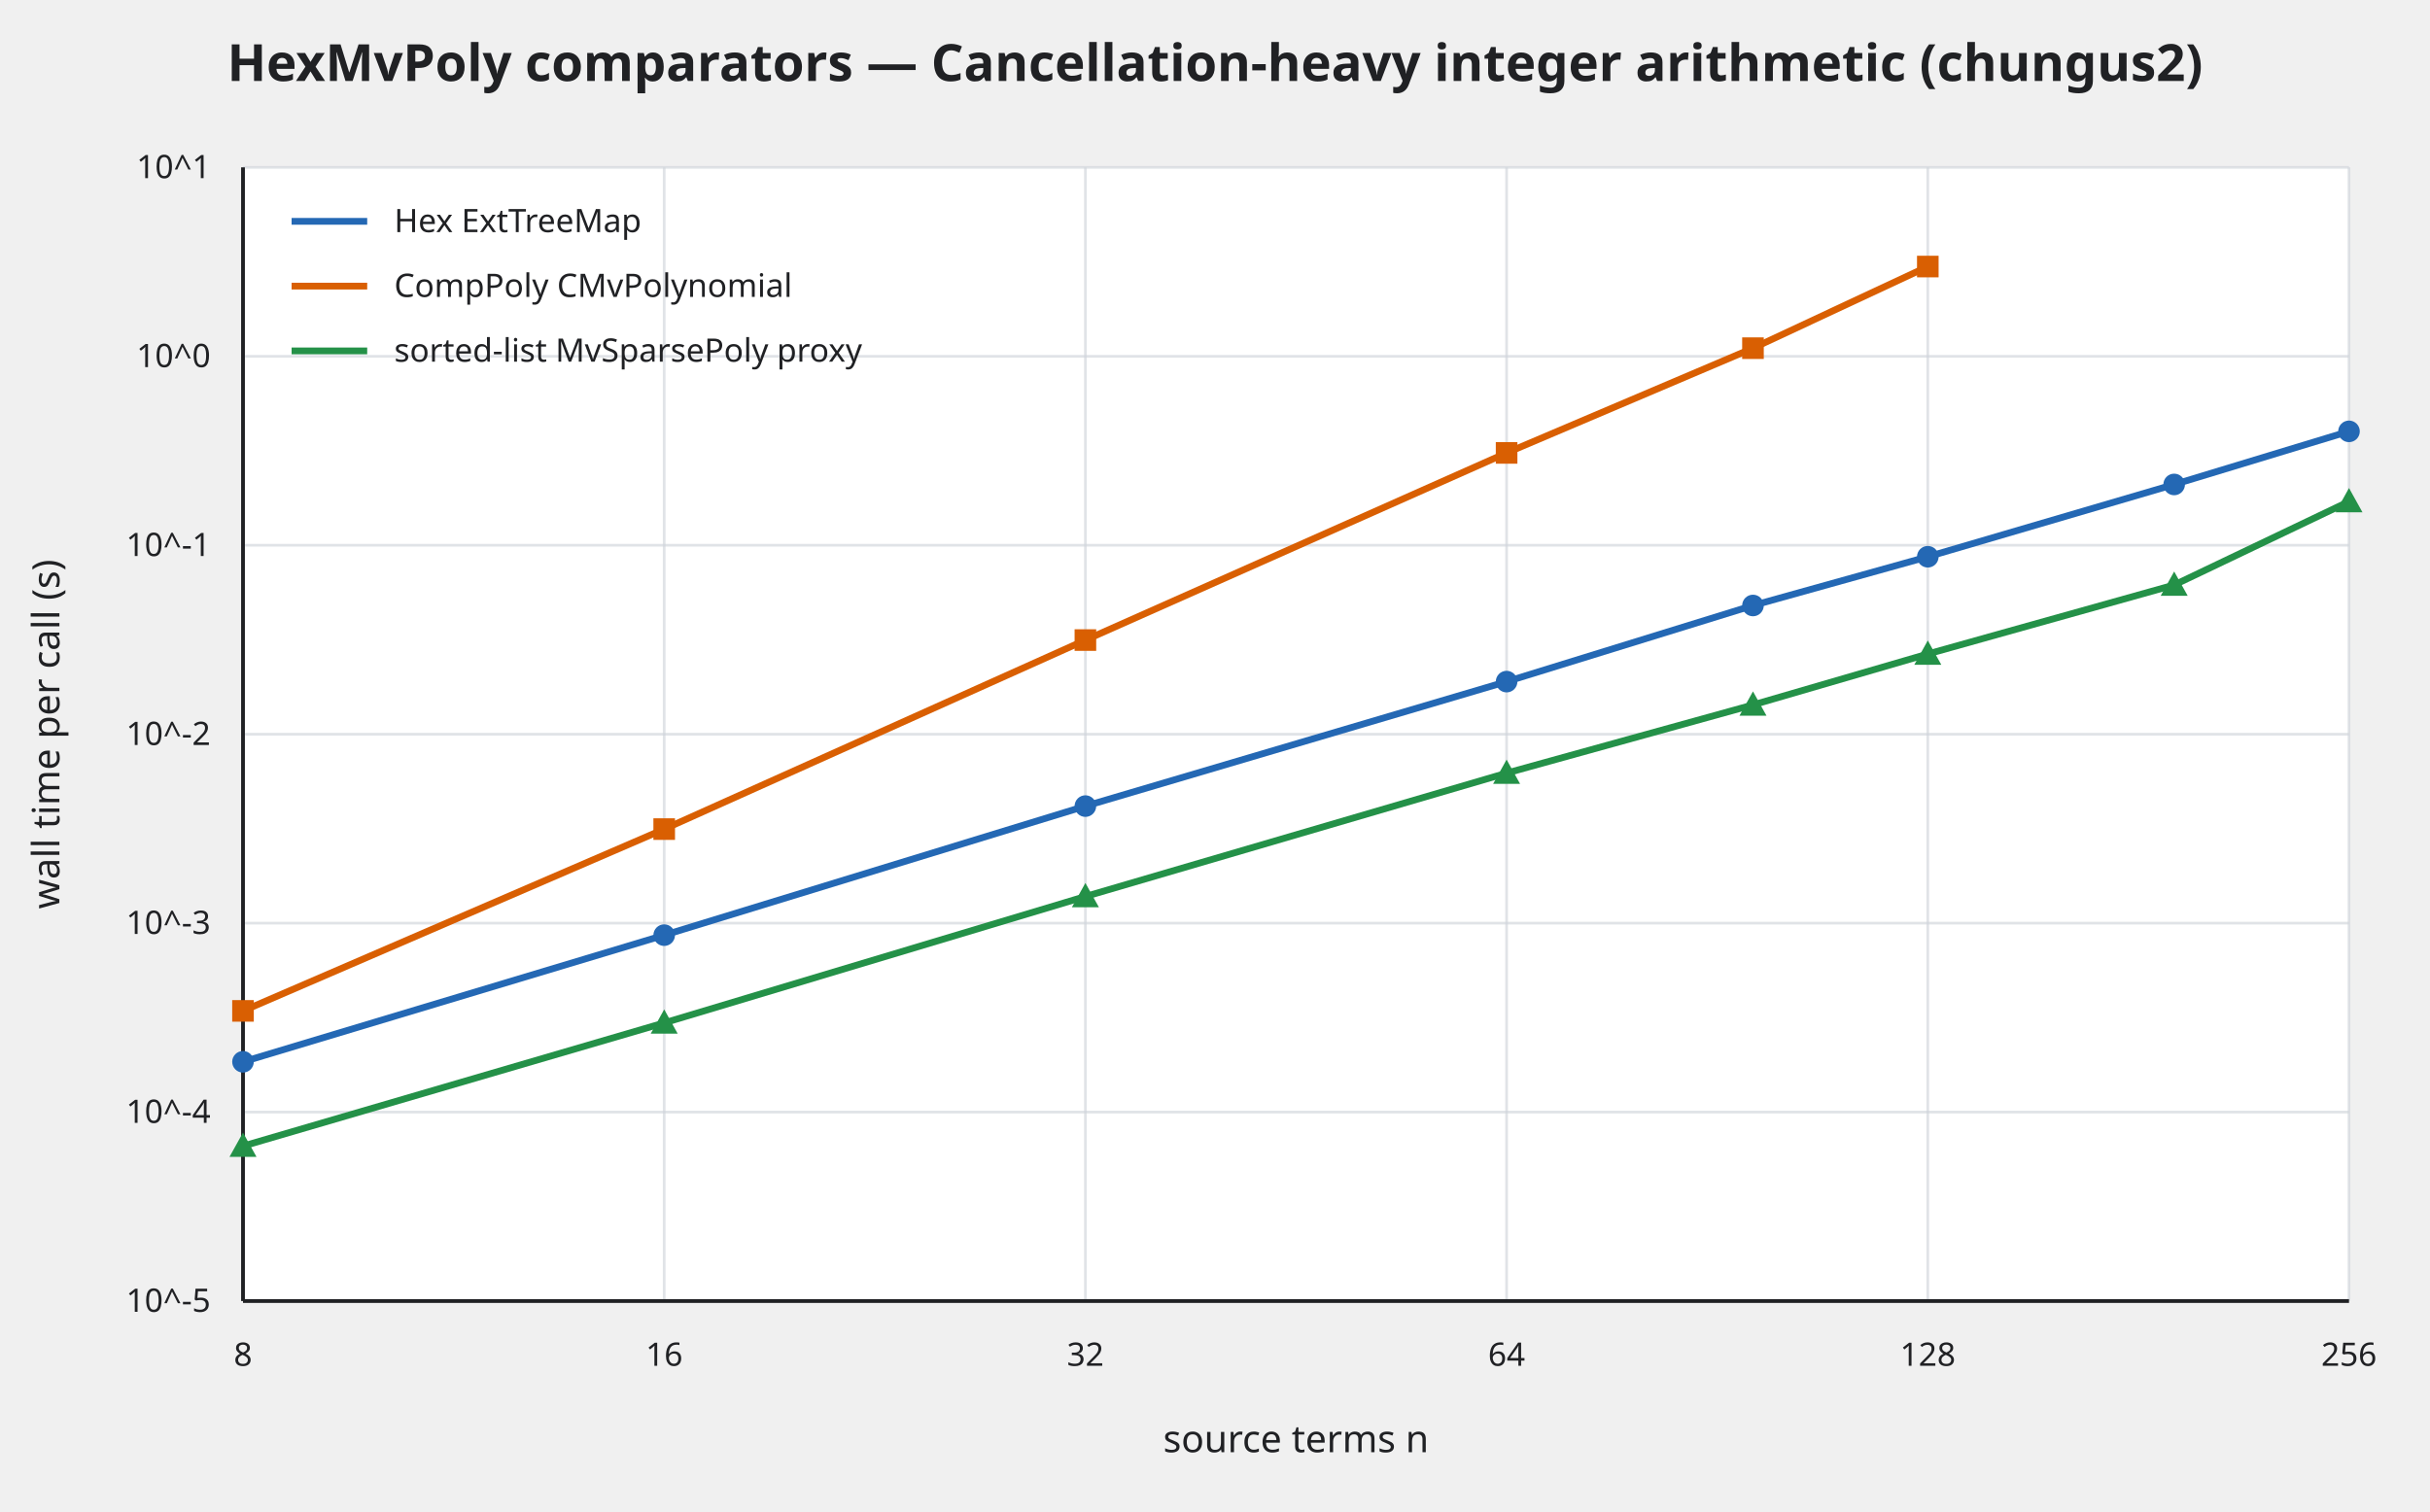
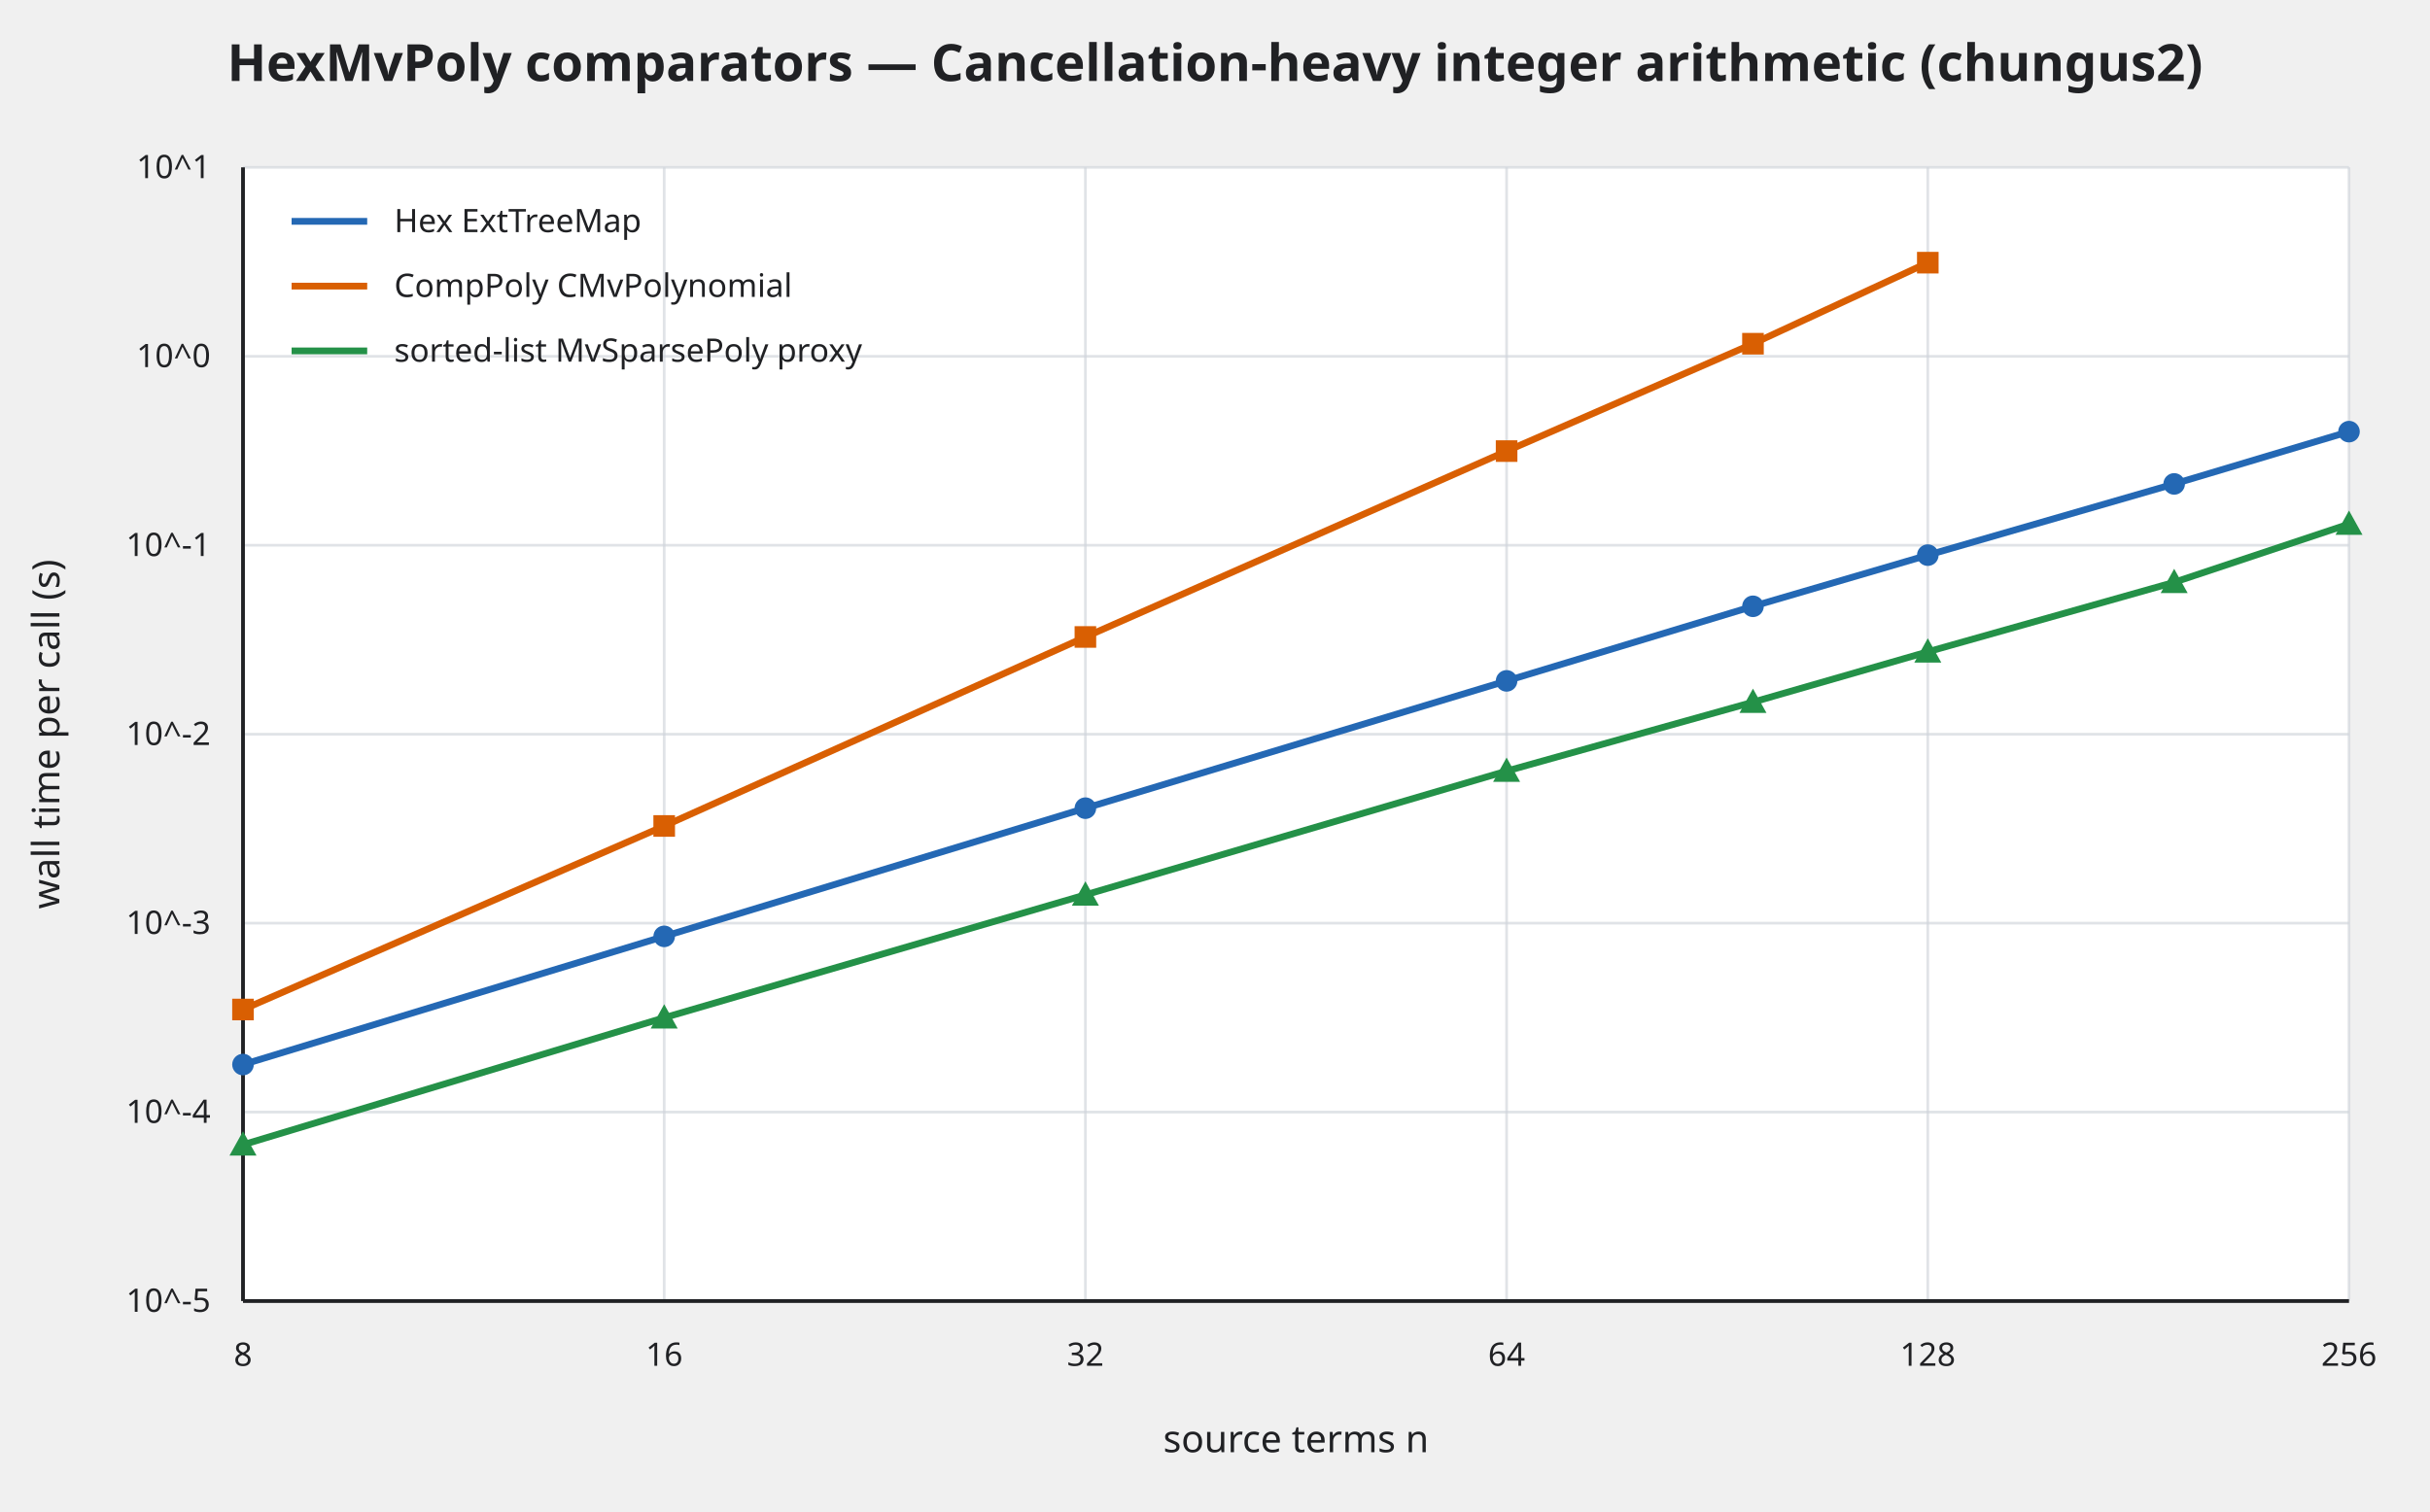
<svg xmlns="http://www.w3.org/2000/svg" width="900" height="560" viewBox="0 0 900 560">
  <style>
text { font-family: sans-serif; fill: #202124; }
.grid { stroke: #cfd4da; stroke-width: 1; opacity: 0.65; }
.axis { stroke: #202124; stroke-width: 1.4; }
.series { fill: none; stroke-width: 2.5; }
</style>
  <text x="450.0" y="30" text-anchor="middle" font-size="19" font-weight="600">HexMvPoly comparators — Cancellation-heavy integer arithmetic (chungus2)</text>
  <rect x="90" y="62" width="780" height="420" fill="#ffffff" />
  <line class="grid" x1="90.00" y1="62" x2="90.00" y2="482" />
  <text x="90.00" y="506" text-anchor="middle" font-size="12">8</text>
  <line class="grid" x1="246.00" y1="62" x2="246.00" y2="482" />
  <text x="246.00" y="506" text-anchor="middle" font-size="12">16</text>
  <line class="grid" x1="402.00" y1="62" x2="402.00" y2="482" />
  <text x="402.00" y="506" text-anchor="middle" font-size="12">32</text>
  <line class="grid" x1="558.00" y1="62" x2="558.00" y2="482" />
  <text x="558.00" y="506" text-anchor="middle" font-size="12">64</text>
  <line class="grid" x1="714.00" y1="62" x2="714.00" y2="482" />
  <text x="714.00" y="506" text-anchor="middle" font-size="12">128</text>
  <line class="grid" x1="870.00" y1="62" x2="870.00" y2="482" />
  <text x="870.00" y="506" text-anchor="middle" font-size="12">256</text>
  <line class="grid" x1="90" y1="482.00" x2="870" y2="482.00" />
  <text x="78" y="486.00" text-anchor="end" font-size="12">10^-5</text>
  <line class="grid" x1="90" y1="412.00" x2="870" y2="412.00" />
  <text x="78" y="416.00" text-anchor="end" font-size="12">10^-4</text>
  <line class="grid" x1="90" y1="342.00" x2="870" y2="342.00" />
  <text x="78" y="346.00" text-anchor="end" font-size="12">10^-3</text>
  <line class="grid" x1="90" y1="272.00" x2="870" y2="272.00" />
  <text x="78" y="276.00" text-anchor="end" font-size="12">10^-2</text>
  <line class="grid" x1="90" y1="202.00" x2="870" y2="202.00" />
  <text x="78" y="206.00" text-anchor="end" font-size="12">10^-1</text>
  <line class="grid" x1="90" y1="132.00" x2="870" y2="132.00" />
  <text x="78" y="136.00" text-anchor="end" font-size="12">10^0</text>
  <line class="grid" x1="90" y1="62.00" x2="870" y2="62.00" />
  <text x="78" y="66.00" text-anchor="end" font-size="12">10^1</text>
  <line class="axis" x1="90" y1="482" x2="870" y2="482" />
  <line class="axis" x1="90" y1="62" x2="90" y2="482" />
  <text x="480.0" y="538" text-anchor="middle" font-size="14">source terms n</text>
  <text x="22" y="272.0" text-anchor="middle" font-size="14" transform="rotate(-90 22 272.0)">wall time per call (s)</text>
-   <polyline class="series" stroke="#2468b4" points="90.00,393.37 246.00,346.45 402.00,298.64 558.00,252.52 649.25,224.32 714.00,206.26 805.25,179.48 870.00,159.81" />
-   <circle cx="90.00" cy="393.37" r="4" fill="#2468b4" />
-   <circle cx="246.00" cy="346.45" r="4" fill="#2468b4" />
-   <circle cx="402.00" cy="298.64" r="4" fill="#2468b4" />
-   <circle cx="558.00" cy="252.52" r="4" fill="#2468b4" />
-   <circle cx="649.25" cy="224.32" r="4" fill="#2468b4" />
-   <circle cx="714.00" cy="206.26" r="4" fill="#2468b4" />
-   <circle cx="805.25" cy="179.48" r="4" fill="#2468b4" />
-   <circle cx="870.00" cy="159.81" r="4" fill="#2468b4" />
+   <polyline class="series" stroke="#2468b4" points="90.00,394.39 246.00,346.90 402.00,299.41 558.00,252.25 649.25,224.62 714.00,205.66 805.25,179.28 870.00,159.91" />
+   <circle cx="90.00" cy="394.39" r="4" fill="#2468b4" />
+   <circle cx="246.00" cy="346.90" r="4" fill="#2468b4" />
+   <circle cx="402.00" cy="299.41" r="4" fill="#2468b4" />
+   <circle cx="558.00" cy="252.25" r="4" fill="#2468b4" />
+   <circle cx="649.25" cy="224.62" r="4" fill="#2468b4" />
+   <circle cx="714.00" cy="205.66" r="4" fill="#2468b4" />
+   <circle cx="805.25" cy="179.28" r="4" fill="#2468b4" />
+   <circle cx="870.00" cy="159.91" r="4" fill="#2468b4" />
  <line x1="108" y1="82" x2="136" y2="82" stroke="#2468b4" stroke-width="2.5" />
  <text x="146" y="86" font-size="12">Hex ExtTreeMap</text>
-   <polyline class="series" stroke="#d95f02" points="90.00,374.51 246.00,307.16 402.00,237.13 558.00,167.79 649.25,128.99 714.00,98.75" />
-   <rect x="86.00" y="370.51" width="8" height="8" fill="#d95f02" />
-   <rect x="242.00" y="303.16" width="8" height="8" fill="#d95f02" />
-   <rect x="398.00" y="233.13" width="8" height="8" fill="#d95f02" />
-   <rect x="554.00" y="163.79" width="8" height="8" fill="#d95f02" />
-   <rect x="645.25" y="124.99" width="8" height="8" fill="#d95f02" />
-   <rect x="710.00" y="94.75" width="8" height="8" fill="#d95f02" />
+   <polyline class="series" stroke="#d95f02" points="90.00,374.00 246.00,306.00 402.00,235.98 558.00,167.12 649.25,127.34 714.00,97.31" />
+   <rect x="86.00" y="370.00" width="8" height="8" fill="#d95f02" />
+   <rect x="242.00" y="302.00" width="8" height="8" fill="#d95f02" />
+   <rect x="398.00" y="231.98" width="8" height="8" fill="#d95f02" />
+   <rect x="554.00" y="163.12" width="8" height="8" fill="#d95f02" />
+   <rect x="645.25" y="123.34" width="8" height="8" fill="#d95f02" />
+   <rect x="710.00" y="93.31" width="8" height="8" fill="#d95f02" />
  <line x1="108" y1="106" x2="136" y2="106" stroke="#d95f02" stroke-width="2.5" />
  <text x="146" y="110" font-size="12">CompPoly CMvPolynomial</text>
-   <polyline class="series" stroke="#249148" points="90.00,424.59 246.00,378.95 402.00,332.12 558.00,286.41 649.25,261.14 714.00,242.28 805.25,216.72 870.00,185.80" />
-   <polygon points="90.00,419.59 85.00,428.59 95.00,428.59" fill="#249148" />
-   <polygon points="246.00,373.95 241.00,382.95 251.00,382.95" fill="#249148" />
-   <polygon points="402.00,327.12 397.00,336.12 407.00,336.12" fill="#249148" />
-   <polygon points="558.00,281.41 553.00,290.41 563.00,290.41" fill="#249148" />
-   <polygon points="649.25,256.14 644.25,265.14 654.25,265.14" fill="#249148" />
-   <polygon points="714.00,237.28 709.00,246.28 719.00,246.28" fill="#249148" />
-   <polygon points="805.25,211.72 800.25,220.72 810.25,220.72" fill="#249148" />
-   <polygon points="870.00,180.80 865.00,189.80 875.00,189.80" fill="#249148" />
+   <polyline class="series" stroke="#249148" points="90.00,424.10 246.00,377.04 402.00,331.51 558.00,285.65 649.25,260.12 714.00,241.47 805.25,215.72 870.00,194.14" />
+   <polygon points="90.00,419.10 85.00,428.10 95.00,428.10" fill="#249148" />
+   <polygon points="246.00,372.04 241.00,381.04 251.00,381.04" fill="#249148" />
+   <polygon points="402.00,326.51 397.00,335.51 407.00,335.51" fill="#249148" />
+   <polygon points="558.00,280.65 553.00,289.65 563.00,289.65" fill="#249148" />
+   <polygon points="649.25,255.12 644.25,264.12 654.25,264.12" fill="#249148" />
+   <polygon points="714.00,236.47 709.00,245.47 719.00,245.47" fill="#249148" />
+   <polygon points="805.25,210.72 800.25,219.72 810.25,219.72" fill="#249148" />
+   <polygon points="870.00,189.14 865.00,198.14 875.00,198.14" fill="#249148" />
  <line x1="108" y1="130" x2="136" y2="130" stroke="#249148" stroke-width="2.5" />
  <text x="146" y="134" font-size="12">sorted-list MvSparsePoly proxy</text>
</svg>
